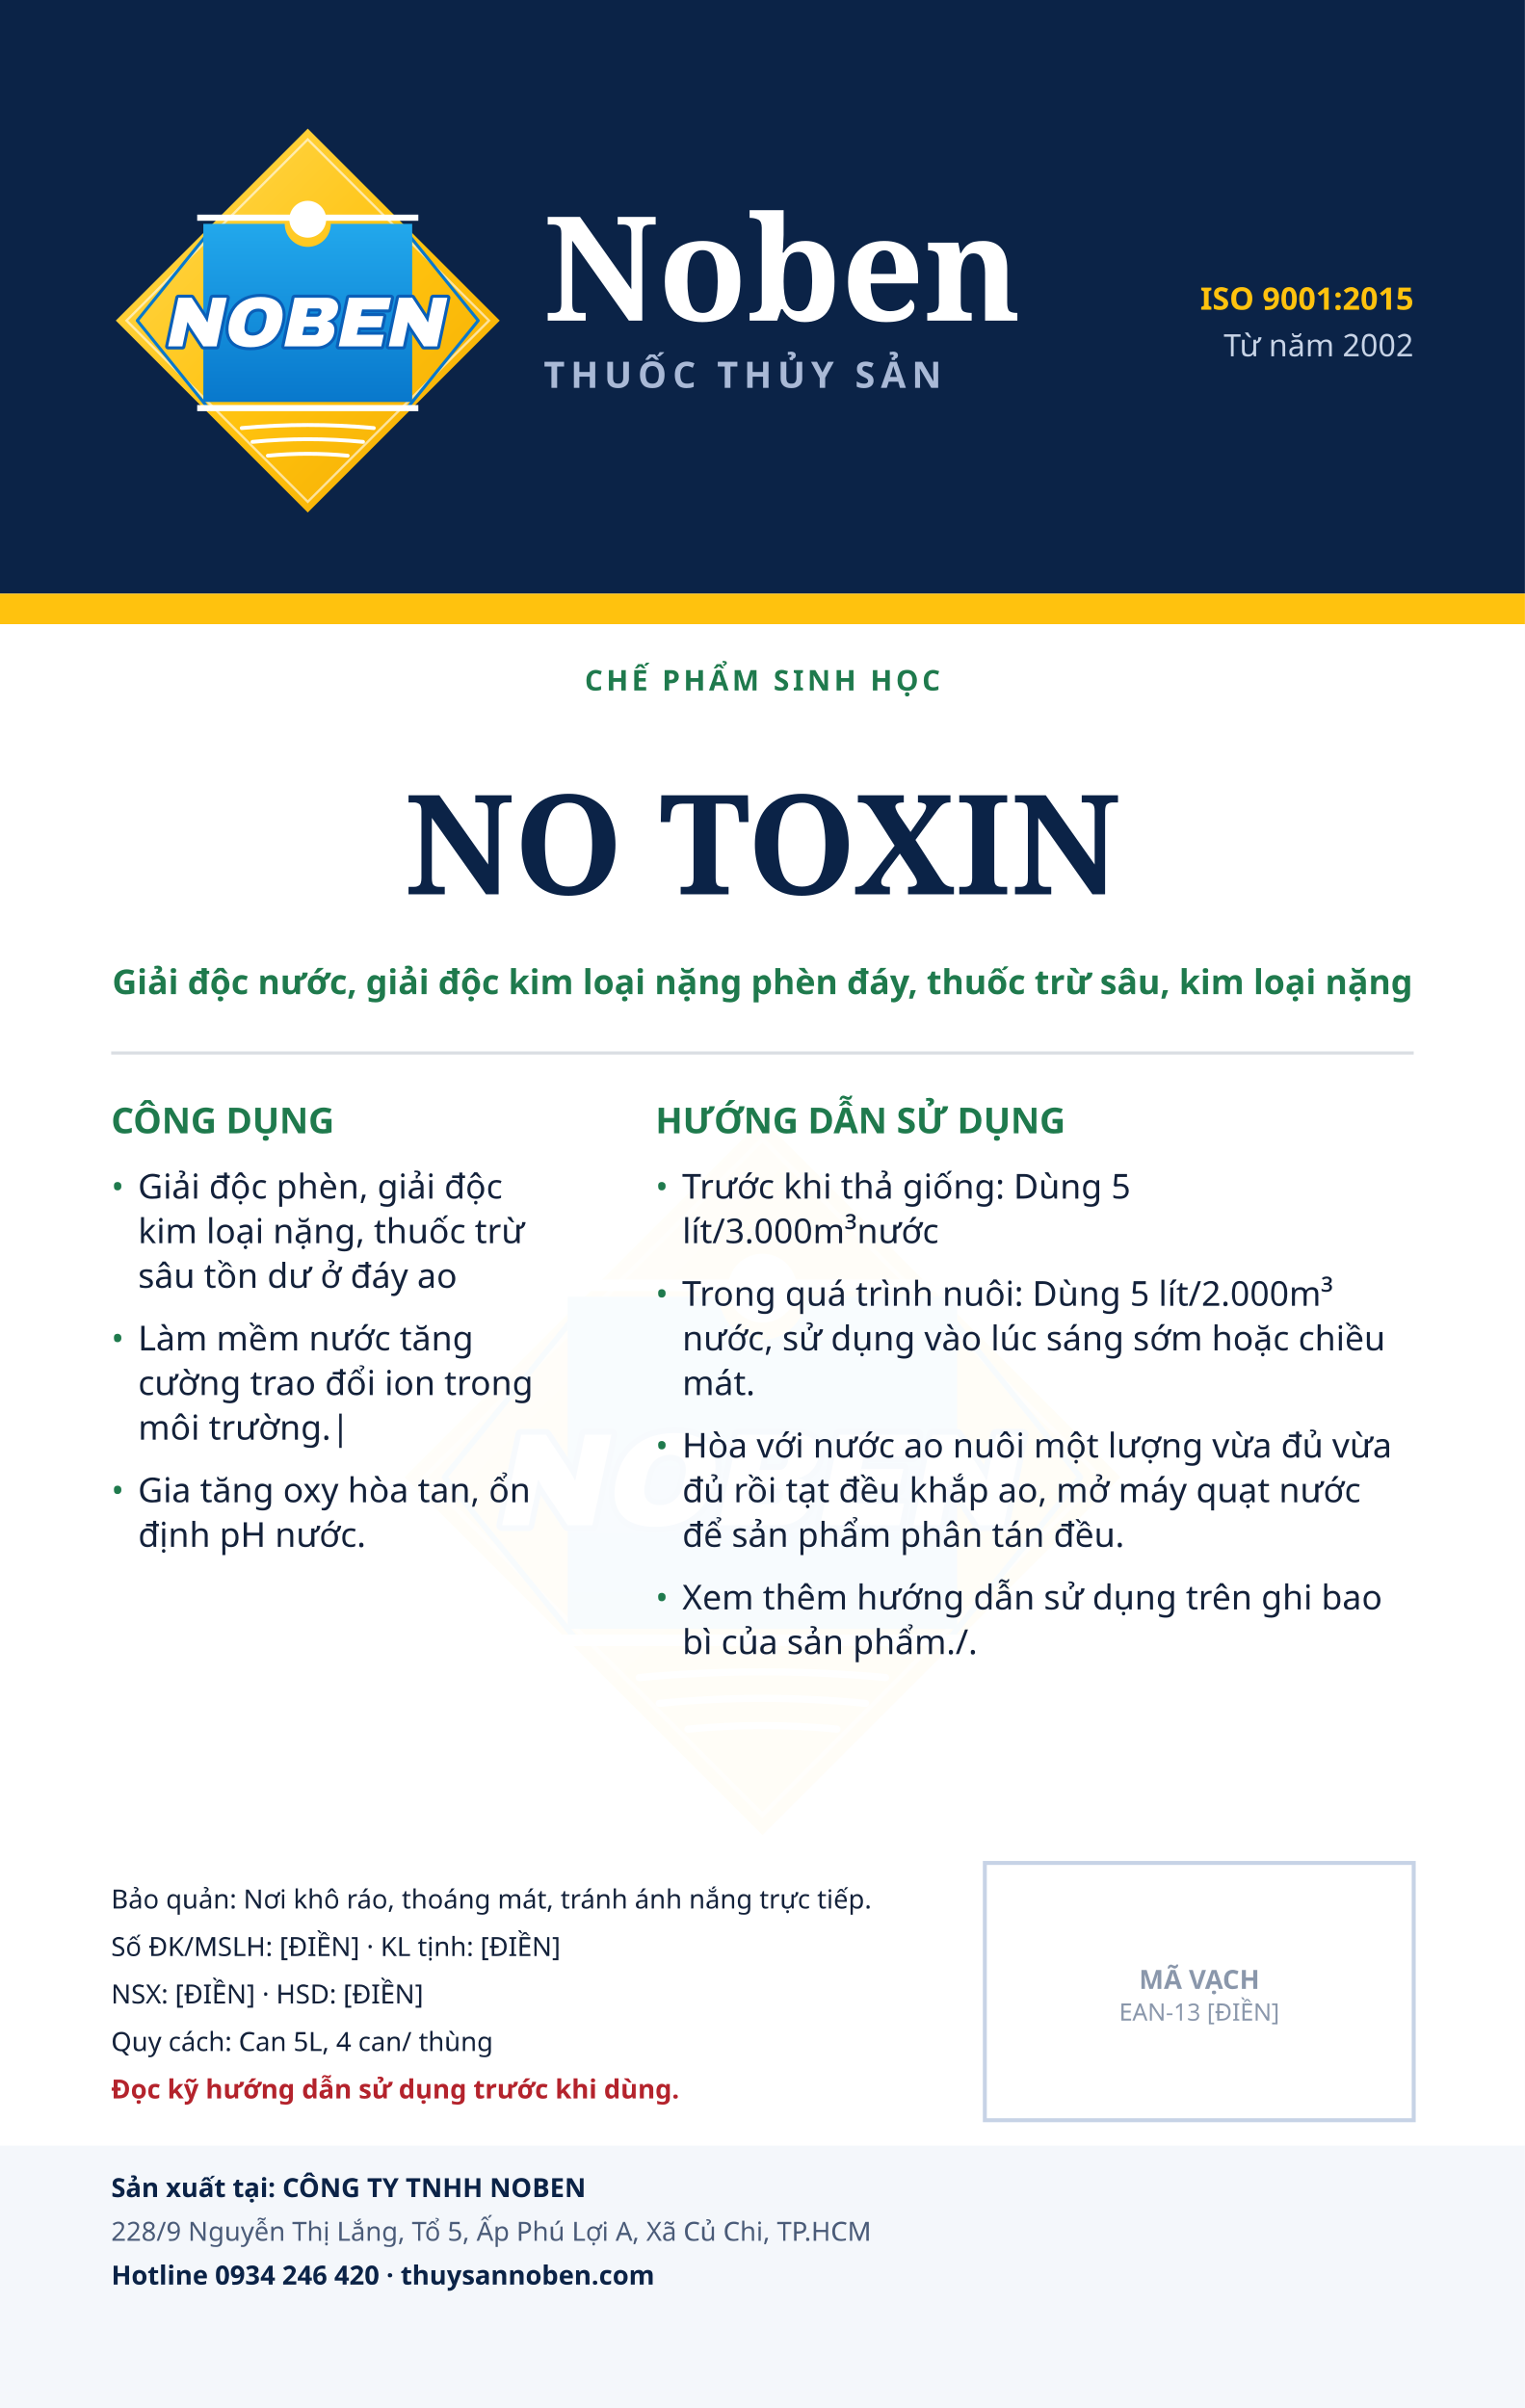
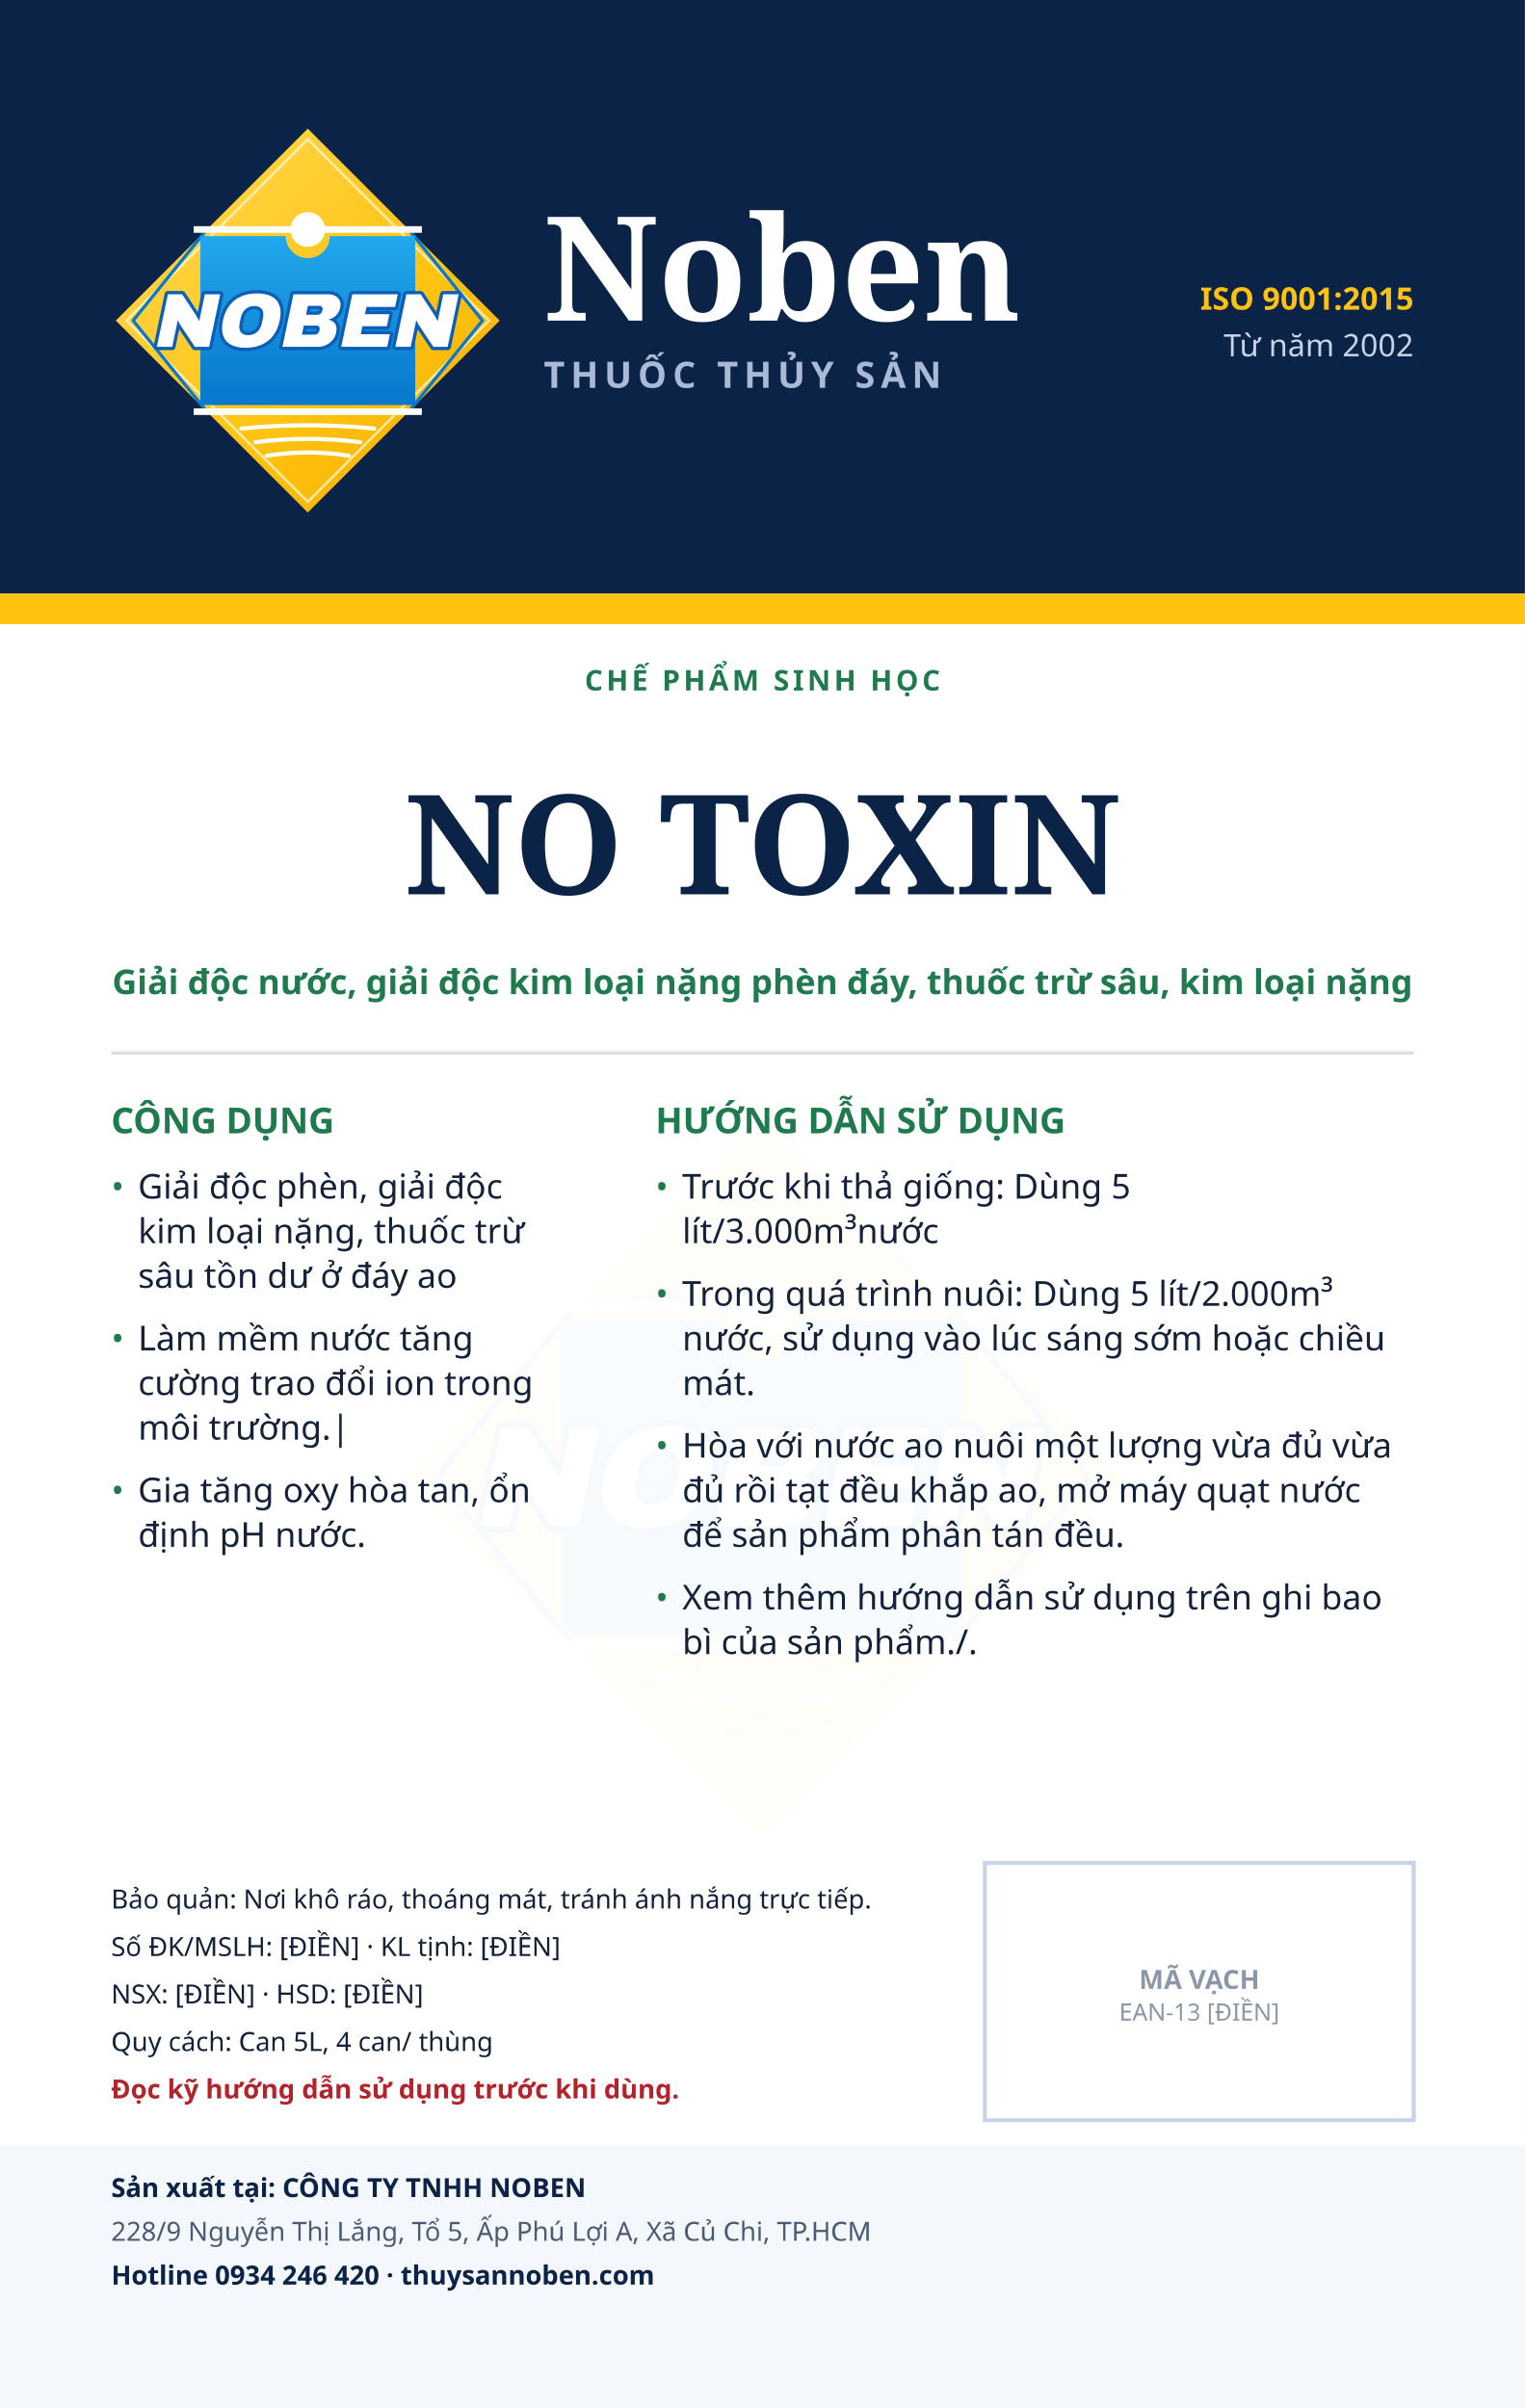
<svg xmlns="http://www.w3.org/2000/svg" xmlns:xlink="http://www.w3.org/1999/xlink" width="96mm" height="151.62mm" viewBox="-3 -3 96 151.62" data-trim="90 145.62" data-tran-le="3" data-an-toan="4">
  <defs>
    <clipPath id="nb-trang-giua">
      <rect x="0" y="36.29" width="90" height="95.81" />
    </clipPath>
  </defs>
  <g id="nen">
    <rect x="-3" y="-3" width="96" height="151.62" fill="#ffffff" />
    <rect x="-3" y="132.1" width="96" height="16.52" fill="#f4f7fb" />
    <g opacity="0.035" clip-path="url(#nb-trang-giua)">
      <use href="#nb-mark-art" xlink:href="#nb-mark-art" transform="translate(21.92 66.93) scale(0.09015)" />
    </g>
  </g>
  <g id="dai-thuong-hieu" data-khung="31.23 0 54.77 34.38">
    <rect x="-3" y="-3" width="96" height="37.38" fill="#0b2347" />
    <rect x="-3" y="34.38" width="96" height="1.92" fill="#ffc20e" />
    <text font-family="'Playfair Display ExtraBold', 'Playfair Display', serif" font-weight="800" font-size="9.14" fill="#ffffff" x="31.23" y="17.19">Noben</text>
    <text font-family="'Be Vietnam Pro SemiBold', 'Be Vietnam Pro', sans-serif" font-weight="600" font-size="2.29" fill="#a9b9d6" letter-spacing="0.37" x="31.23" y="21.42">THUỐC THỦY SẢN</text>
    <text font-family="'Be Vietnam Pro SemiBold', 'Be Vietnam Pro', sans-serif" font-weight="600" font-size="1.96" fill="#ffc20e" text-anchor="end" x="86" y="16.5">ISO 9001:2015</text>
    <text font-family="'Be Vietnam Pro', sans-serif" font-weight="400" font-size="1.96" fill="#c7d3e6" text-anchor="end" x="86" y="19.44">Từ năm 2002</text>
  </g>
  <g id="logo">
    <g transform="translate(4 4.81) scale(0.04834)">
      <g id="nb-mark-art">
        <defs>
          <linearGradient id="nb-g" x1="0" y1="0" x2="1" y2="1">
            <stop offset="0" stop-color="#ffdb57" />
-             <stop offset=".55" stop-color="#ffc20e" />
+             <stop offset=".618" stop-color="#ffc20e" />
            <stop offset="1" stop-color="#f2a900" />
          </linearGradient>
          <linearGradient id="nb-b" x1="0" y1="0" x2="0" y2="1">
            <stop offset="0" stop-color="#22a8ec" />
+             <stop offset=".618" stop-color="#1289d8" />
            <stop offset="1" stop-color="#0878cc" />
          </linearGradient>
        </defs>
        <path d="M256 6 L506 256 L256 506 L6 256 Z" fill="url(#nb-g)" />
-         <path d="M256 20 L492 256 L256 492 L20 256 Z" fill="none" stroke="#fff" stroke-opacity=".6" stroke-width="3" />
-         <path d="M384 140 L478 256 L384 372 M128 140 L34 256 L128 372" fill="none" stroke="#0878cc" stroke-width="4" stroke-linejoin="round" stroke-linecap="round" />
-         <path d="M112 122 H400 M112 370 H400" stroke="#fff" stroke-width="8" />
-         <path d="M120 130 H226 A30 30 0 0 0 286 130 H392 V362 H120 Z" fill="url(#nb-b)" />
-         <circle cx="256" cy="124" r="24" fill="#fff" />
-         <g transform="translate(67.4 289.6)">
-           <path d="M6.808 0.0 20.1 -63.296H37.396L52.312 -40.572Q52.947 -39.652 53.96 -37.904Q54.973 -36.156 56.022 -34.362Q57.071 -32.568 57.575 -31.464L58.074 -31.648Q58.523 -34.224 59.054 -36.754Q59.586 -39.284 59.856 -40.572L64.628 -63.296H83.12L69.828 0.0H52.624L35.765 -25.3Q34.587 -27.14 33.802 -28.658Q33.017 -30.176 32.295 -31.556L31.796 -31.372Q31.521 -29.624 31.154 -27.876Q30.787 -26.128 30.613 -25.3L25.3 0.0Z M113.676 1.104Q102.912 1.104 96.049 -2.576Q89.186 -6.256 86.674 -13.57Q84.162 -20.884 86.422 -31.648Q88.702 -42.504 94.276 -49.772Q99.85 -57.04 108.259 -60.72Q116.668 -64.4 127.432 -64.4Q138.288 -64.4 145.151 -60.72Q152.014 -57.04 154.536 -49.772Q157.058 -42.504 154.778 -31.648Q152.518 -20.884 146.934 -13.57Q141.35 -6.256 132.941 -2.576Q124.532 1.104 113.676 1.104ZM116.864 -14.076Q120.176 -14.076 122.928 -15.134Q125.68 -16.192 127.788 -18.124Q129.896 -20.056 131.294 -22.77Q132.692 -25.484 133.368 -28.704L134.604 -34.592Q135.281 -37.812 135.022 -40.526Q134.764 -43.24 133.468 -45.172Q132.172 -47.104 129.864 -48.162Q127.556 -49.22 124.244 -49.22Q120.932 -49.22 118.18 -48.162Q115.428 -47.104 113.366 -45.172Q111.304 -43.24 109.906 -40.526Q108.509 -37.812 107.832 -34.592L106.596 -28.704Q105.92 -25.484 106.178 -22.77Q106.436 -20.056 107.686 -18.124Q108.936 -16.192 111.244 -15.134Q113.552 -14.076 116.864 -14.076Z M158.08 0.0 171.372 -63.296H213.508Q218.292 -63.296 221.833 -61.318Q225.373 -59.34 227.031 -55.844Q228.689 -52.348 227.723 -47.748Q226.757 -43.148 224.667 -40.204Q222.577 -37.26 219.827 -35.558Q217.078 -33.856 214.052 -33.028L213.975 -32.66Q217.132 -31.924 219.469 -30.13Q221.807 -28.336 222.786 -25.116Q223.766 -21.896 222.704 -16.836Q221.641 -11.776 218.365 -8.004Q215.089 -4.232 210.504 -2.116Q205.92 0.0 200.768 0.0ZM181.503 -14.72H196.959Q199.075 -14.72 200.672 -16.192Q202.269 -17.664 202.888 -20.608Q203.177 -21.988 202.821 -23.138Q202.464 -24.288 201.542 -24.932Q200.619 -25.576 199.239 -25.576H183.783ZM186.526 -38.64H200.51Q201.982 -38.64 203.139 -39.33Q204.296 -40.02 205.165 -41.308Q206.033 -42.596 206.439 -44.528Q206.864 -46.552 205.783 -47.978Q204.703 -49.404 202.771 -49.404H188.787Z M228.932 0.0 242.224 -63.296H296.964L293.776 -48.116H259.368L257.533 -39.376H286.973L283.92 -24.84H254.48L252.452 -15.18H287.504L284.316 0.0Z M294.08 0.0 307.372 -63.296H324.668L339.584 -40.572Q340.219 -39.652 341.232 -37.904Q342.245 -36.156 343.294 -34.362Q344.343 -32.568 344.847 -31.464L345.346 -31.648Q345.795 -34.224 346.326 -36.754Q346.858 -39.284 347.128 -40.572L351.9 -63.296H370.392L357.1 0.0H339.896L323.037 -25.3Q321.859 -27.14 321.074 -28.658Q320.289 -30.176 319.567 -31.556L319.068 -31.372Q318.793 -29.624 318.426 -27.876Q318.059 -26.128 317.885 -25.3L312.572 0.0Z" fill="none" stroke="#0a5fb8" stroke-width="8" stroke-linejoin="round" />
+         <path d="M256 19.93 L492.07 256 L256 492.07 L19.93 256 Z" fill="none" stroke="#fff" stroke-opacity=".618" stroke-width="3.29" />
+         <path d="M387.36 137.36 L483.46 256 L387.36 374.64 M124.64 137.36 L28.54 256 L124.64 374.64" fill="none" stroke="#0878cc" stroke-width="4.18" stroke-linejoin="round" stroke-linecap="round" />
+         <path d="M107.42 137.36 H404.58 M107.42 374.64 H404.58" stroke="#fff" stroke-width="8.61" />
+         <path d="M116.03 145.97 H227.33 A28.67 28.67 0 0 0 284.67 145.97 H395.97 V366.03 H116.03 Z" fill="url(#nb-b)" />
+         <circle cx="256" cy="137.36" r="22.54" fill="#fff" />
+         <g transform="translate(52.1 290.22) scale(1.08111)">
+           <path d="M6.808 0.0 20.1 -63.296H37.396L52.312 -40.572Q52.947 -39.652 53.96 -37.904Q54.973 -36.156 56.022 -34.362Q57.071 -32.568 57.575 -31.464L58.074 -31.648Q58.523 -34.224 59.054 -36.754Q59.586 -39.284 59.856 -40.572L64.628 -63.296H83.12L69.828 0.0H52.624L35.765 -25.3Q34.587 -27.14 33.802 -28.658Q33.017 -30.176 32.295 -31.556L31.796 -31.372Q31.521 -29.624 31.154 -27.876Q30.787 -26.128 30.613 -25.3L25.3 0.0Z M113.676 1.104Q102.912 1.104 96.049 -2.576Q89.186 -6.256 86.674 -13.57Q84.162 -20.884 86.422 -31.648Q88.702 -42.504 94.276 -49.772Q99.85 -57.04 108.259 -60.72Q116.668 -64.4 127.432 -64.4Q138.288 -64.4 145.151 -60.72Q152.014 -57.04 154.536 -49.772Q157.058 -42.504 154.778 -31.648Q152.518 -20.884 146.934 -13.57Q141.35 -6.256 132.941 -2.576Q124.532 1.104 113.676 1.104ZM116.864 -14.076Q120.176 -14.076 122.928 -15.134Q125.68 -16.192 127.788 -18.124Q129.896 -20.056 131.294 -22.77Q132.692 -25.484 133.368 -28.704L134.604 -34.592Q135.281 -37.812 135.022 -40.526Q134.764 -43.24 133.468 -45.172Q132.172 -47.104 129.864 -48.162Q127.556 -49.22 124.244 -49.22Q120.932 -49.22 118.18 -48.162Q115.428 -47.104 113.366 -45.172Q111.304 -43.24 109.906 -40.526Q108.509 -37.812 107.832 -34.592L106.596 -28.704Q105.92 -25.484 106.178 -22.77Q106.436 -20.056 107.686 -18.124Q108.936 -16.192 111.244 -15.134Q113.552 -14.076 116.864 -14.076Z M158.08 0.0 171.372 -63.296H213.508Q218.292 -63.296 221.833 -61.318Q225.373 -59.34 227.031 -55.844Q228.689 -52.348 227.723 -47.748Q226.757 -43.148 224.667 -40.204Q222.577 -37.26 219.827 -35.558Q217.078 -33.856 214.052 -33.028L213.975 -32.66Q217.132 -31.924 219.469 -30.13Q221.807 -28.336 222.786 -25.116Q223.766 -21.896 222.704 -16.836Q221.641 -11.776 218.365 -8.004Q215.089 -4.232 210.504 -2.116Q205.92 0.0 200.768 0.0ZM181.503 -14.72H196.959Q199.075 -14.72 200.672 -16.192Q202.269 -17.664 202.888 -20.608Q203.177 -21.988 202.821 -23.138Q202.464 -24.288 201.542 -24.932Q200.619 -25.576 199.239 -25.576H183.783ZM186.526 -38.64H200.51Q201.982 -38.64 203.139 -39.33Q204.296 -40.02 205.165 -41.308Q206.033 -42.596 206.439 -44.528Q206.864 -46.552 205.783 -47.978Q204.703 -49.404 202.771 -49.404H188.787Z M228.932 0.0 242.224 -63.296H296.964L293.776 -48.116H259.368L257.533 -39.376H286.973L283.92 -24.84H254.48L252.452 -15.18H287.504L284.316 0.0Z M294.08 0.0 307.372 -63.296H324.668L339.584 -40.572Q340.219 -39.652 341.232 -37.904Q342.245 -36.156 343.294 -34.362Q344.343 -32.568 344.847 -31.464L345.346 -31.648Q345.795 -34.224 346.326 -36.754Q346.858 -39.284 347.128 -40.572L351.9 -63.296H370.392L357.1 0.0H339.896L323.037 -25.3Q321.859 -27.14 321.074 -28.658Q320.289 -30.176 319.567 -31.556L319.068 -31.372Q318.793 -29.624 318.426 -27.876Q318.059 -26.128 317.885 -25.3L312.572 0.0Z" fill="none" stroke="#0a5fb8" stroke-width="7.96" stroke-linejoin="round" />
          <path d="M6.808 0.0 20.1 -63.296H37.396L52.312 -40.572Q52.947 -39.652 53.96 -37.904Q54.973 -36.156 56.022 -34.362Q57.071 -32.568 57.575 -31.464L58.074 -31.648Q58.523 -34.224 59.054 -36.754Q59.586 -39.284 59.856 -40.572L64.628 -63.296H83.12L69.828 0.0H52.624L35.765 -25.3Q34.587 -27.14 33.802 -28.658Q33.017 -30.176 32.295 -31.556L31.796 -31.372Q31.521 -29.624 31.154 -27.876Q30.787 -26.128 30.613 -25.3L25.3 0.0Z M113.676 1.104Q102.912 1.104 96.049 -2.576Q89.186 -6.256 86.674 -13.57Q84.162 -20.884 86.422 -31.648Q88.702 -42.504 94.276 -49.772Q99.85 -57.04 108.259 -60.72Q116.668 -64.4 127.432 -64.4Q138.288 -64.4 145.151 -60.72Q152.014 -57.04 154.536 -49.772Q157.058 -42.504 154.778 -31.648Q152.518 -20.884 146.934 -13.57Q141.35 -6.256 132.941 -2.576Q124.532 1.104 113.676 1.104ZM116.864 -14.076Q120.176 -14.076 122.928 -15.134Q125.68 -16.192 127.788 -18.124Q129.896 -20.056 131.294 -22.77Q132.692 -25.484 133.368 -28.704L134.604 -34.592Q135.281 -37.812 135.022 -40.526Q134.764 -43.24 133.468 -45.172Q132.172 -47.104 129.864 -48.162Q127.556 -49.22 124.244 -49.22Q120.932 -49.22 118.18 -48.162Q115.428 -47.104 113.366 -45.172Q111.304 -43.24 109.906 -40.526Q108.509 -37.812 107.832 -34.592L106.596 -28.704Q105.92 -25.484 106.178 -22.77Q106.436 -20.056 107.686 -18.124Q108.936 -16.192 111.244 -15.134Q113.552 -14.076 116.864 -14.076Z M158.08 0.0 171.372 -63.296H213.508Q218.292 -63.296 221.833 -61.318Q225.373 -59.34 227.031 -55.844Q228.689 -52.348 227.723 -47.748Q226.757 -43.148 224.667 -40.204Q222.577 -37.26 219.827 -35.558Q217.078 -33.856 214.052 -33.028L213.975 -32.66Q217.132 -31.924 219.469 -30.13Q221.807 -28.336 222.786 -25.116Q223.766 -21.896 222.704 -16.836Q221.641 -11.776 218.365 -8.004Q215.089 -4.232 210.504 -2.116Q205.92 0.0 200.768 0.0ZM181.503 -14.72H196.959Q199.075 -14.72 200.672 -16.192Q202.269 -17.664 202.888 -20.608Q203.177 -21.988 202.821 -23.138Q202.464 -24.288 201.542 -24.932Q200.619 -25.576 199.239 -25.576H183.783ZM186.526 -38.64H200.51Q201.982 -38.64 203.139 -39.33Q204.296 -40.02 205.165 -41.308Q206.033 -42.596 206.439 -44.528Q206.864 -46.552 205.783 -47.978Q204.703 -49.404 202.771 -49.404H188.787Z M228.932 0.0 242.224 -63.296H296.964L293.776 -48.116H259.368L257.533 -39.376H286.973L283.92 -24.84H254.48L252.452 -15.18H287.504L284.316 0.0Z M294.08 0.0 307.372 -63.296H324.668L339.584 -40.572Q340.219 -39.652 341.232 -37.904Q342.245 -36.156 343.294 -34.362Q344.343 -32.568 344.847 -31.464L345.346 -31.648Q345.795 -34.224 346.326 -36.754Q346.858 -39.284 347.128 -40.572L351.9 -63.296H370.392L357.1 0.0H339.896L323.037 -25.3Q321.859 -27.14 321.074 -28.658Q320.289 -30.176 319.567 -31.556L319.068 -31.372Q318.793 -29.624 318.426 -27.876Q318.059 -26.128 317.885 -25.3L312.572 0.0Z" fill="#fff" />
        </g>
-         <path d="M170 396 Q256 388 342 396 M184 414 Q256 407 328 414 M204 432 Q256 427 308 432" fill="none" stroke="#fff" stroke-width="5" stroke-linecap="round" />
+         <path d="M169.5 396.67 Q256 388.06 342.5 396.67 M188 414.39 Q256 405.78 324 414.39 M202.54 432.12 Q256 423.5 309.46 432.12" fill="none" stroke="#fff" stroke-width="5.32" stroke-linecap="round" />
      </g>
    </g>
  </g>
  <g id="ten-san-pham" data-khung="4 36.29 82 29.42">
    <text font-family="'Be Vietnam Pro SemiBold', 'Be Vietnam Pro', sans-serif" font-weight="600" font-size="1.8" fill="#1f7a4d" text-anchor="middle" letter-spacing="0.22">
      <tspan x="45" y="40.48">CHẾ PHẨM SINH HỌC</tspan>
    </text>
    <text font-family="'Playfair Display ExtraBold', 'Playfair Display', serif" font-weight="800" font-size="8.74" fill="#0b2347" text-anchor="middle">
      <tspan x="45" y="53.31">NO TOXIN</tspan>
    </text>
    <text font-family="'Be Vietnam Pro SemiBold', 'Be Vietnam Pro', sans-serif" font-weight="600" font-size="2.16" fill="#1f7a4d" text-anchor="middle">
      <tspan x="45" y="59.6">Giải độc nước, giải độc kim loại nặng phèn đáy, thuốc trừ sâu, kim loại nặng</tspan>
    </text>
  </g>
  <g id="cong-dung" data-khung="4 65.72 29.51 29.27">
    <line x1="4" y1="63.3" x2="86" y2="63.3" stroke="#0b2347" stroke-opacity="0.15" stroke-width="0.2" />
    <text font-family="'Be Vietnam Pro SemiBold', 'Be Vietnam Pro', sans-serif" font-weight="600" font-size="2.25" fill="#1f7a4d">
      <tspan x="4" y="68.36">CÔNG DỤNG</tspan>
    </text>
    <text font-family="'Be Vietnam Pro', sans-serif" font-weight="400" font-size="2.16" fill="#1f7a4d" x="4" y="72.47">•</text>
    <text font-family="'Be Vietnam Pro', sans-serif" font-weight="400" font-size="2.16" fill="#13213a">
      <tspan x="5.69" y="72.47">Giải độc phèn, giải độc</tspan>
      <tspan x="5.69" y="75.28">kim loại nặng, thuốc trừ</tspan>
      <tspan x="5.69" y="78.09">sâu tồn dư ở đáy ao</tspan>
    </text>
    <text font-family="'Be Vietnam Pro', sans-serif" font-weight="400" font-size="2.16" fill="#1f7a4d" x="4" y="82.03">•</text>
    <text font-family="'Be Vietnam Pro', sans-serif" font-weight="400" font-size="2.16" fill="#13213a">
      <tspan x="5.69" y="82.03">Làm mềm nước tăng</tspan>
      <tspan x="5.69" y="84.84">cường trao đổi ion trong</tspan>
      <tspan x="5.69" y="87.65">môi trường.|</tspan>
    </text>
    <text font-family="'Be Vietnam Pro', sans-serif" font-weight="400" font-size="2.16" fill="#1f7a4d" x="4" y="91.59">•</text>
    <text font-family="'Be Vietnam Pro', sans-serif" font-weight="400" font-size="2.16" fill="#13213a">
      <tspan x="5.69" y="91.59">Gia tăng oxy hòa tan, ổn</tspan>
      <tspan x="5.69" y="94.4">định pH nước.</tspan>
    </text>
  </g>
  <g id="huong-dan" data-khung="38.26 65.72 47.74 36.02">
    <text font-family="'Be Vietnam Pro SemiBold', 'Be Vietnam Pro', sans-serif" font-weight="600" font-size="2.25" fill="#1f7a4d">
      <tspan x="38.26" y="68.36">HƯỚNG DẪN SỬ DỤNG</tspan>
    </text>
    <text font-family="'Be Vietnam Pro', sans-serif" font-weight="400" font-size="2.16" fill="#1f7a4d" x="38.26" y="72.47">•</text>
    <text font-family="'Be Vietnam Pro', sans-serif" font-weight="400" font-size="2.16" fill="#13213a">
      <tspan x="39.95" y="72.47">Trước khi thả giống: Dùng 5</tspan>
      <tspan x="39.95" y="75.28">lít/3.000m³nước</tspan>
    </text>
    <text font-family="'Be Vietnam Pro', sans-serif" font-weight="400" font-size="2.16" fill="#1f7a4d" x="38.26" y="79.22">•</text>
    <text font-family="'Be Vietnam Pro', sans-serif" font-weight="400" font-size="2.16" fill="#13213a">
      <tspan x="39.95" y="79.22">Trong quá trình nuôi: Dùng 5 lít/2.000m³</tspan>
      <tspan x="39.95" y="82.03">nước, sử dụng vào lúc sáng sớm hoặc chiều</tspan>
      <tspan x="39.95" y="84.84">mát.</tspan>
    </text>
    <text font-family="'Be Vietnam Pro', sans-serif" font-weight="400" font-size="2.16" fill="#1f7a4d" x="38.26" y="88.78">•</text>
    <text font-family="'Be Vietnam Pro', sans-serif" font-weight="400" font-size="2.16" fill="#13213a">
      <tspan x="39.95" y="88.78">Hòa với nước ao nuôi một lượng vừa đủ vừa</tspan>
      <tspan x="39.95" y="91.59">đủ rồi tạt đều khắp ao, mở máy quạt nước</tspan>
      <tspan x="39.95" y="94.4">để sản phẩm phân tán đều.</tspan>
    </text>
    <text font-family="'Be Vietnam Pro', sans-serif" font-weight="400" font-size="2.16" fill="#1f7a4d" x="38.26" y="98.34">•</text>
    <text font-family="'Be Vietnam Pro', sans-serif" font-weight="400" font-size="2.16" fill="#13213a">
      <tspan x="39.95" y="98.34">Xem thêm hướng dẫn sử dụng trên ghi bao</tspan>
      <tspan x="39.95" y="101.15">bì của sản phẩm./.</tspan>
    </text>
  </g>
  <g id="thanh-phan">
</g>
  <g id="phap-ly" data-khung="4 114.3 82 27.32">
    <text font-family="'Be Vietnam Pro', sans-serif" font-weight="400" font-size="1.66" fill="#13213a">
      <tspan x="4" y="117.17">Bảo quản: Nơi khô ráo, thoáng mát, tránh ánh nắng trực tiếp.</tspan>
    </text>
    <text font-family="'Be Vietnam Pro', sans-serif" font-weight="400" font-size="1.66" fill="#13213a">
      <tspan x="4" y="120.16">Số ĐK/MSLH: [ĐIỀN] · KL tịnh: [ĐIỀN]</tspan>
    </text>
    <text font-family="'Be Vietnam Pro', sans-serif" font-weight="400" font-size="1.66" fill="#13213a">
      <tspan x="4" y="123.15">NSX: [ĐIỀN] · HSD: [ĐIỀN]</tspan>
    </text>
    <text font-family="'Be Vietnam Pro', sans-serif" font-weight="400" font-size="1.66" fill="#13213a">
      <tspan x="4" y="126.14">Quy cách: Can 5L, 4 can/ thùng</tspan>
    </text>
    <text font-family="'Be Vietnam Pro SemiBold', 'Be Vietnam Pro', sans-serif" font-weight="600" font-size="1.66" fill="#b4232c">
      <tspan x="4" y="129.13">Đọc kỹ hướng dẫn sử dụng trước khi dùng.</tspan>
    </text>
    <text font-family="'Be Vietnam Pro SemiBold', 'Be Vietnam Pro', sans-serif" font-weight="600" font-size="1.66" fill="#0b2347">
      <tspan x="4" y="135.34">Sản xuất tại: CÔNG TY TNHH NOBEN</tspan>
    </text>
    <text font-family="'Be Vietnam Pro', sans-serif" font-weight="400" font-size="1.66" fill="#4a5b78">
      <tspan x="4" y="138.09">228/9 Nguyễn Thị Lắng, Tổ 5, Ấp Phú Lợi A, Xã Củ Chi, TP.HCM</tspan>
    </text>
    <text font-family="'Be Vietnam Pro SemiBold', 'Be Vietnam Pro', sans-serif" font-weight="600" font-size="1.66" fill="#0b2347">
      <tspan x="4" y="140.85">Hotline 0934 246 420 · thuysannoben.com</tspan>
    </text>
  </g>
  <g id="ma-vach" data-khung="59 114.3 27 16.2">
    <rect x="59" y="114.3" width="27" height="16.2" fill="#ffffff" stroke="#c7d3e6" stroke-width="0.25" />
    <text font-family="'Be Vietnam Pro SemiBold', 'Be Vietnam Pro', sans-serif" font-weight="600" font-size="1.66" fill="#8a97ab" text-anchor="middle" x="72.5" y="122.23">MÃ VẠCH</text>
    <text font-family="'Be Vietnam Pro', sans-serif" font-weight="400" font-size="1.5" fill="#8a97ab" text-anchor="middle" x="72.5" y="124.23">EAN-13 [ĐIỀN]</text>
  </g>
  <g id="vung-an-toan" display="none">
    <rect x="-3" y="-3" width="96" height="151.62" fill="none" stroke="#e6007e" stroke-width="0.2" />
    <rect x="0" y="0" width="90" height="145.62" fill="none" stroke="#00a0e9" stroke-width="0.25" />
    <rect x="4" y="4" width="82" height="137.62" fill="none" stroke="#2fb34a" stroke-width="0.2" stroke-dasharray="1 1" />
    <line x1="0" y1="90" x2="90" y2="90" stroke="#ffc20e" stroke-width="0.2" stroke-dasharray="2 1" />
  </g>
</svg>
